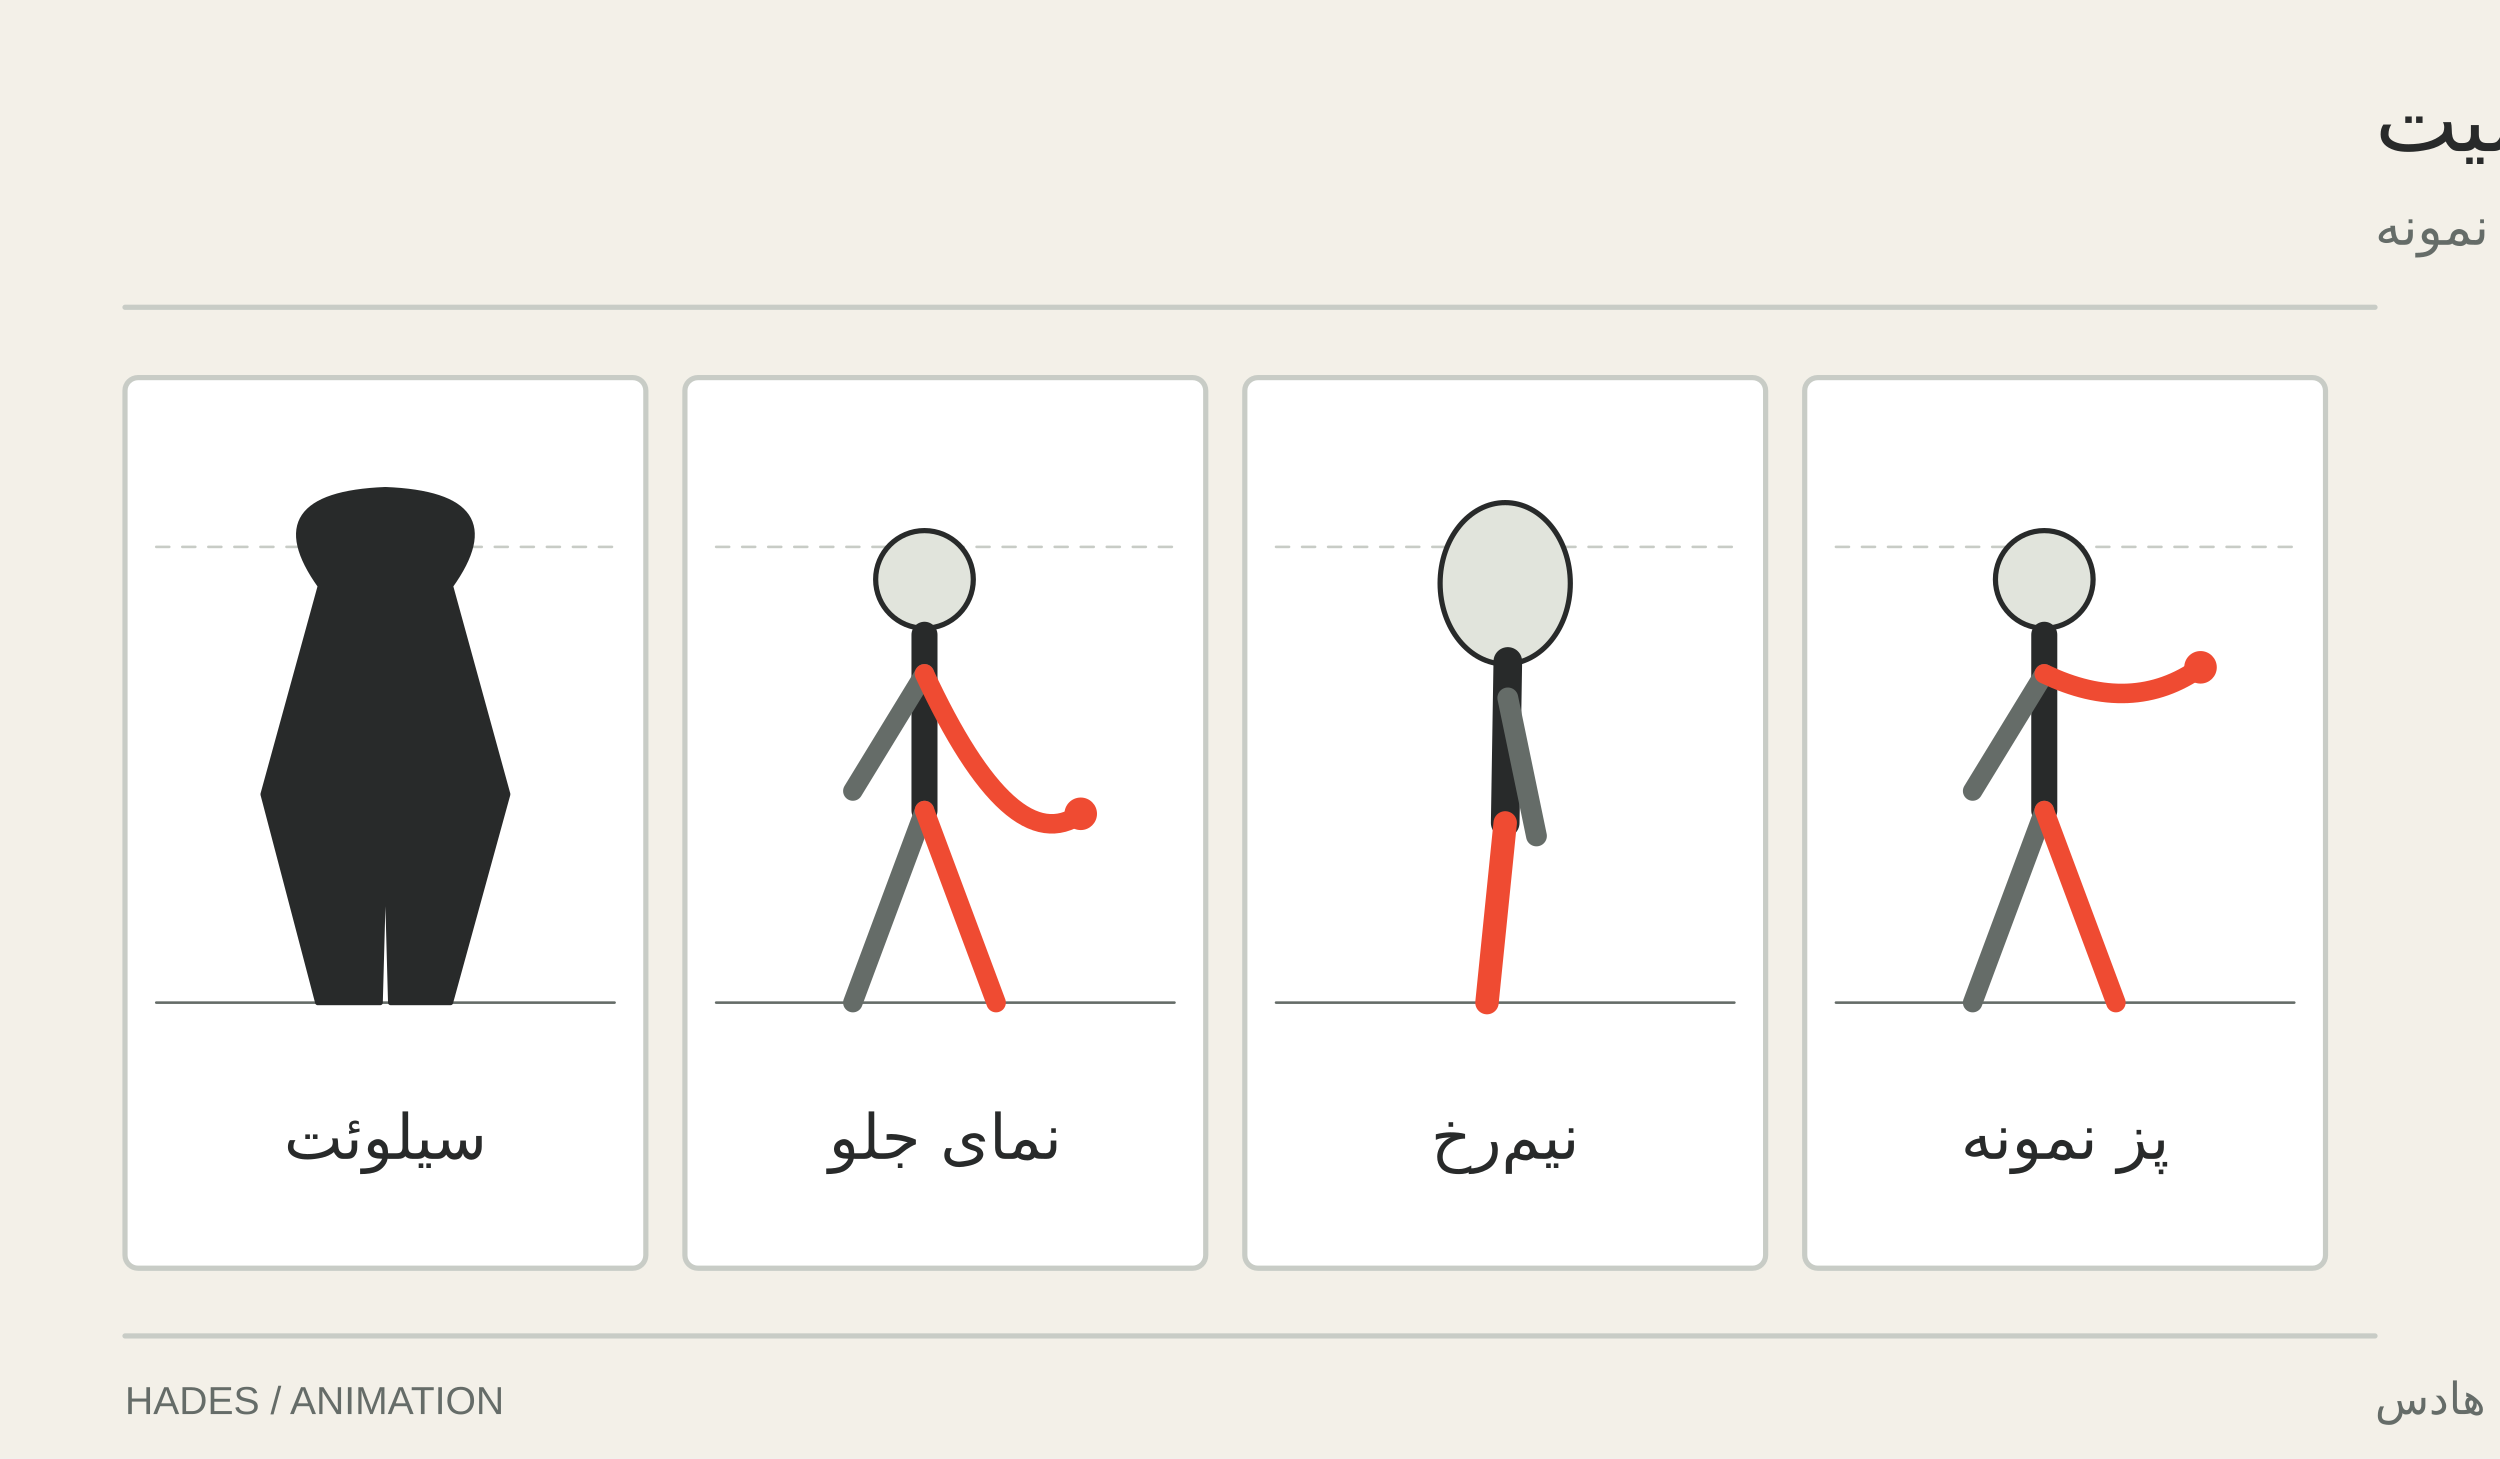
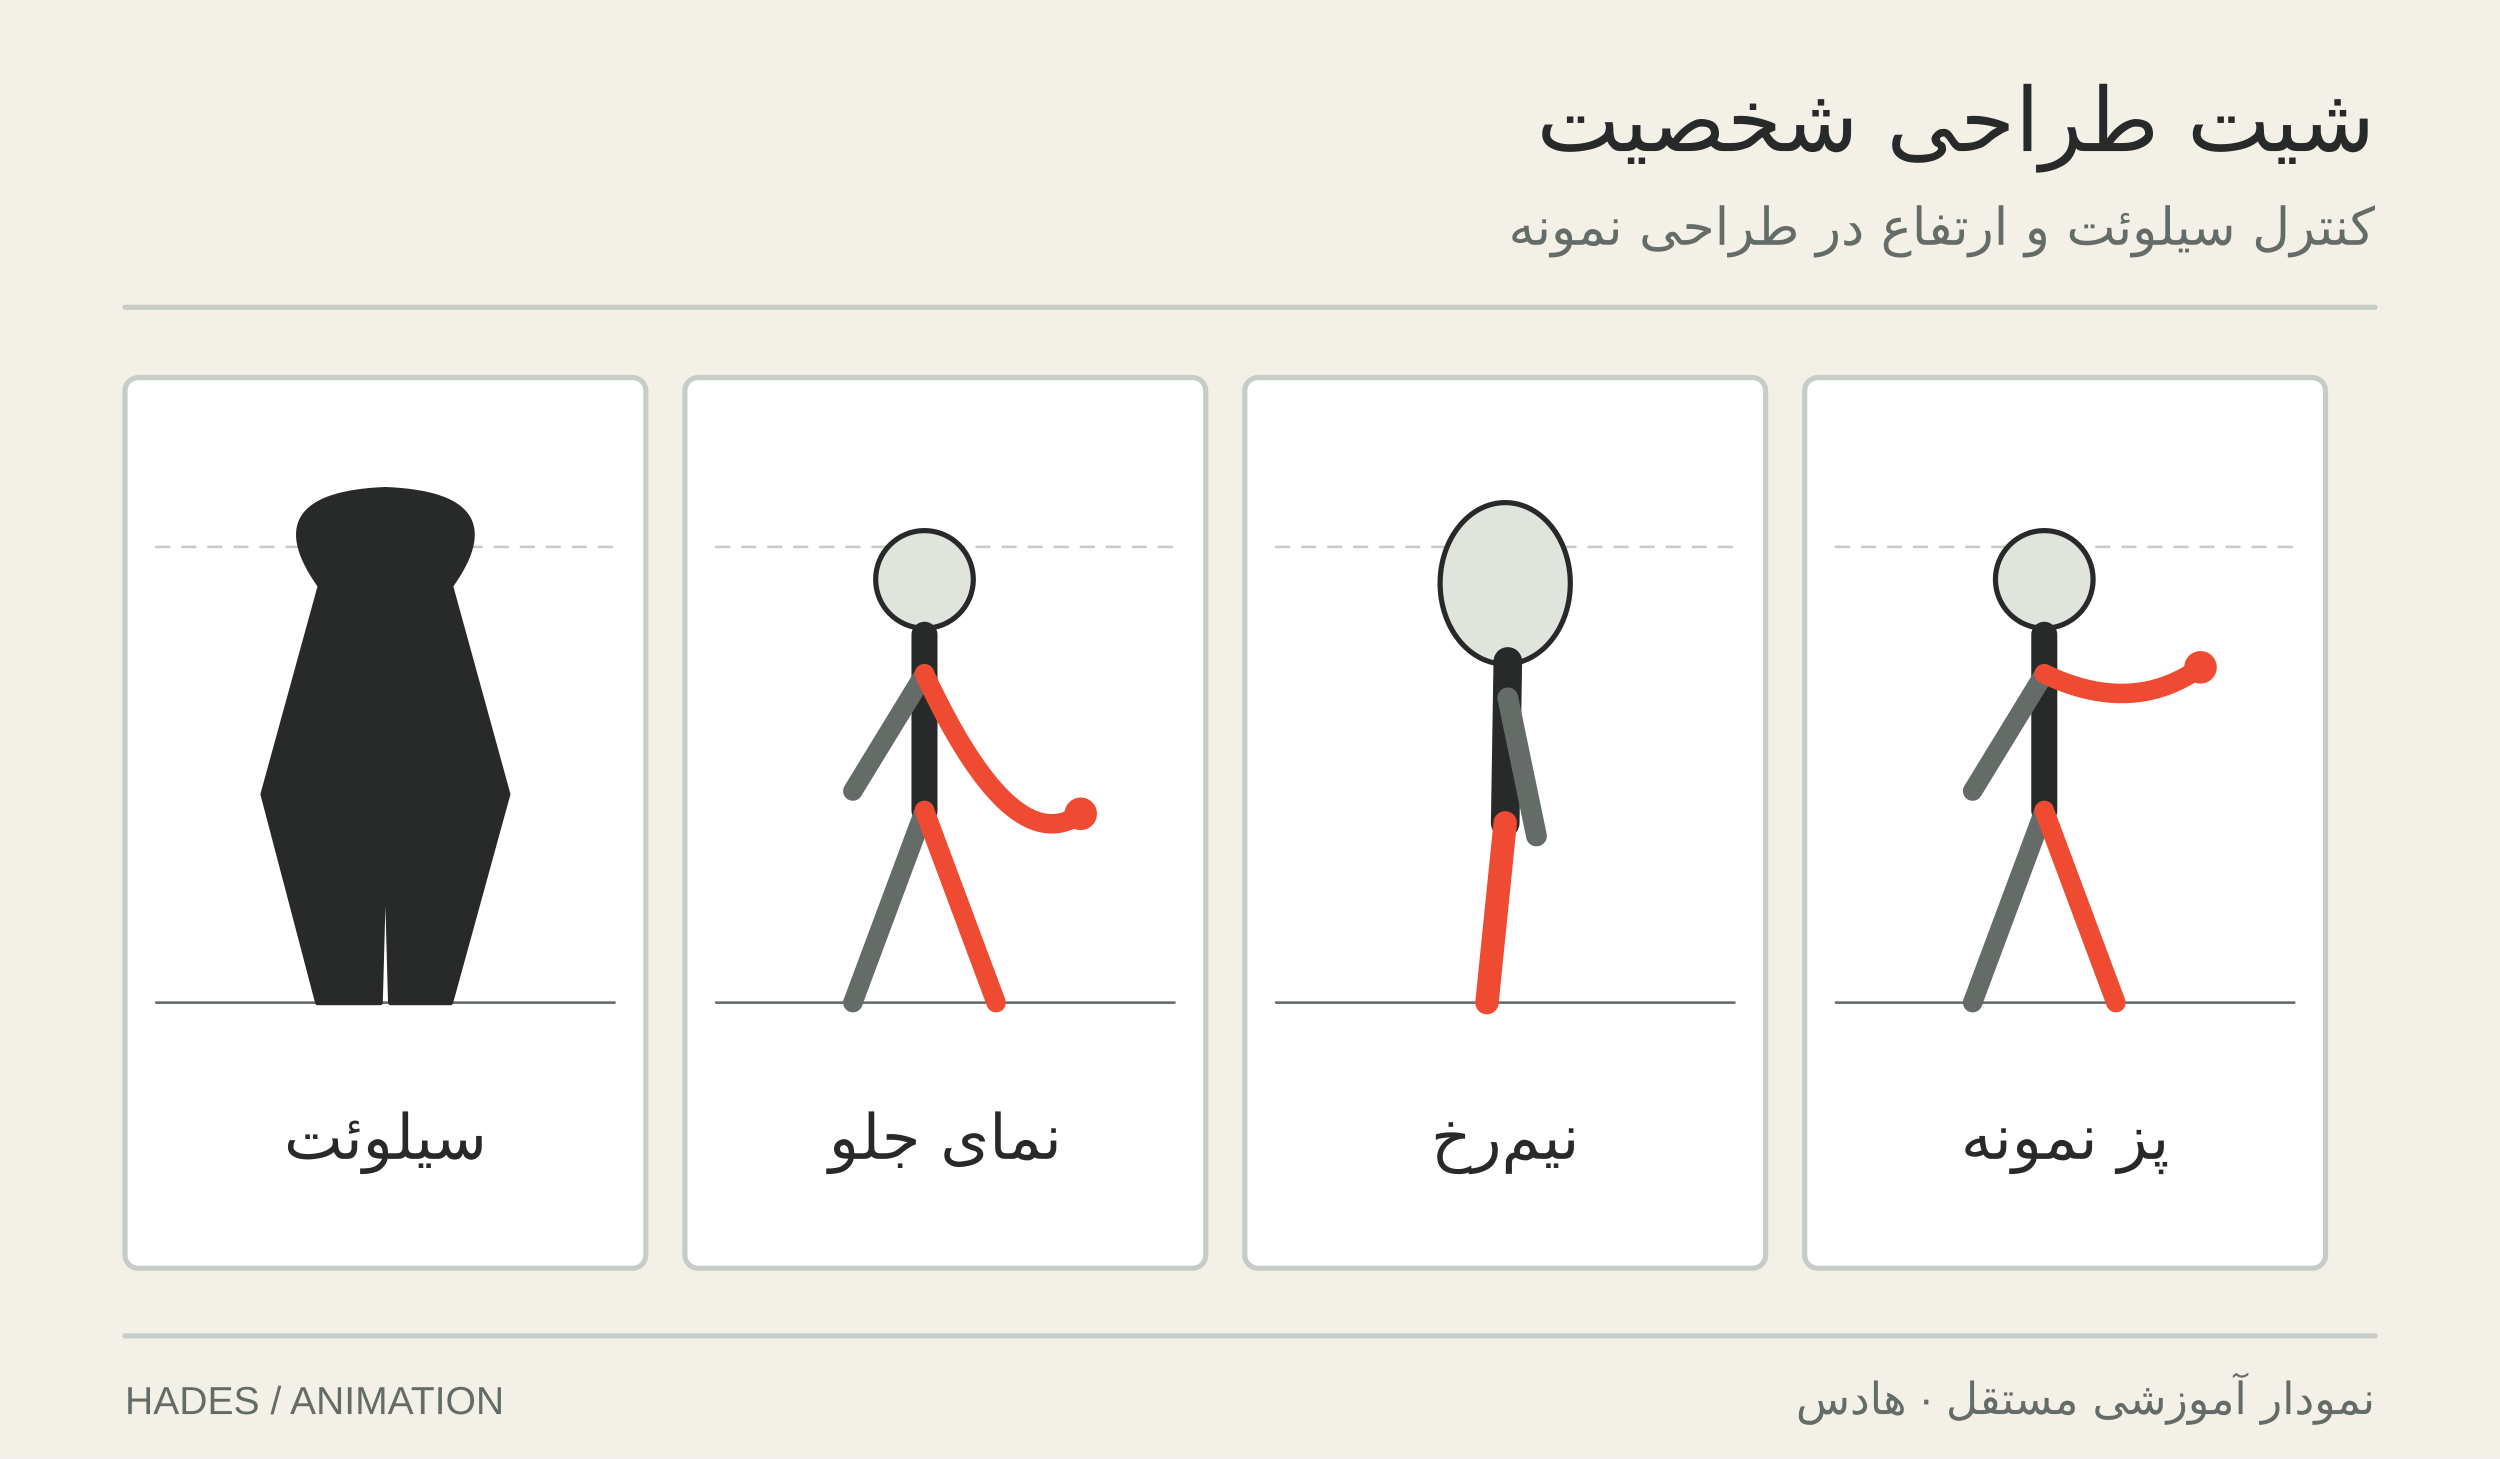
<svg xmlns="http://www.w3.org/2000/svg" width="960" height="560" viewBox="0 0 960 560" role="img" aria-label="شیت طراحی شخصیت">
  <rect width="960" height="560" fill="#F3F0E8" />
  <g font-family="Tahoma,Arial,sans-serif">
-     <text x="912" y="58" font-size="34" fill="#282A2A" text-anchor="end" direction="rtl" unicode-bidi="plaintext">شیت طراحی شخصیت</text>
-     <text x="912" y="94" font-size="20" fill="#656C68" text-anchor="end" direction="rtl" unicode-bidi="plaintext">کنترل سیلوئت و ارتفاع در طراحی نمونه</text>
+     <text x="912" y="58" font-size="34" fill="#282A2A" text-anchor="start" direction="rtl" unicode-bidi="plaintext">شیت طراحی شخصیت</text>
+     <text x="912" y="94" font-size="20" fill="#656C68" text-anchor="start" direction="rtl" unicode-bidi="plaintext">کنترل سیلوئت و ارتفاع در طراحی نمونه</text>
    <line x1="48" y1="118" x2="912" y2="118" stroke="#C8CCC6" stroke-width="2" stroke-linecap="round" />
    <rect x="48" y="145" width="200" height="342" rx="5" fill="#fff" stroke="#C8CCC6" stroke-width="2" />
    <line x1="60" y1="385" x2="236" y2="385" stroke="#656C68" stroke-width="1" stroke-linecap="round" />
    <line x1="60" y1="210" x2="236" y2="210" stroke="#C8CCC6" stroke-width="1" stroke-linecap="round" stroke-dasharray="5 5" />
    <path d="M123 225 Q98 190 148 188 Q198 190 173 225 L195 305 L173 385 L150 385 L148 311 L146 385 L122 385 L101 305Z" fill="#282A2A" stroke="#282A2A" stroke-width="2" stroke-linecap="round" stroke-linejoin="round" />
    <text x="148" y="445" font-size="24" fill="#282A2A" text-anchor="middle" direction="rtl" unicode-bidi="plaintext">سیلوئت</text>
    <rect x="263" y="145" width="200" height="342" rx="5" fill="#fff" stroke="#C8CCC6" stroke-width="2" />
    <line x1="275" y1="385" x2="451" y2="385" stroke="#656C68" stroke-width="1" stroke-linecap="round" />
    <line x1="275" y1="210" x2="451" y2="210" stroke="#C8CCC6" stroke-width="1" stroke-linecap="round" stroke-dasharray="5 5" />
    <circle cx="355" cy="222.5" r="18.75" fill="#E1E4DC" stroke="#282A2A" stroke-width="2" />
    <line x1="355" y1="243.75" x2="355" y2="311.25" stroke="#282A2A" stroke-width="10" stroke-linecap="round" />
    <line x1="355" y1="311.25" x2="327.5" y2="385" stroke="#656C68" stroke-width="7.5" stroke-linecap="round" />
    <line x1="355" y1="311.25" x2="382.5" y2="385" stroke="#EF4B32" stroke-width="7.5" stroke-linecap="round" />
    <line x1="355" y1="258.75" x2="327.5" y2="303.75" stroke="#656C68" stroke-width="7.5" stroke-linecap="round" />
    <path d="M355 258.75 Q388.75 331.25 415 312.5" fill="none" stroke="#EF4B32" stroke-width="7.5" stroke-linecap="round" stroke-linejoin="round" />
    <circle cx="415" cy="312.5" r="6.25" fill="#EF4B32" stroke="none" stroke-width="2" />
    <text x="363" y="445" font-size="24" fill="#282A2A" text-anchor="middle" direction="rtl" unicode-bidi="plaintext">نمای جلو</text>
    <rect x="478" y="145" width="200" height="342" rx="5" fill="#fff" stroke="#C8CCC6" stroke-width="2" />
    <line x1="490" y1="385" x2="666" y2="385" stroke="#656C68" stroke-width="1" stroke-linecap="round" />
    <line x1="490" y1="210" x2="666" y2="210" stroke="#C8CCC6" stroke-width="1" stroke-linecap="round" stroke-dasharray="5 5" />
    <ellipse cx="578" cy="224" rx="25" ry="31" fill="#E1E4DC" stroke="#282A2A" stroke-width="2" />
    <line x1="579" y1="254" x2="578" y2="316" stroke="#282A2A" stroke-width="11" stroke-linecap="round" />
    <line x1="578" y1="316" x2="571" y2="385" stroke="#EF4B32" stroke-width="9" stroke-linecap="round" />
    <line x1="579" y1="268" x2="590" y2="321" stroke="#656C68" stroke-width="8" stroke-linecap="round" />
    <text x="578" y="445" font-size="24" fill="#282A2A" text-anchor="middle" direction="rtl" unicode-bidi="plaintext">نیم‌رخ</text>
    <rect x="693" y="145" width="200" height="342" rx="5" fill="#fff" stroke="#C8CCC6" stroke-width="2" />
    <line x1="705" y1="385" x2="881" y2="385" stroke="#656C68" stroke-width="1" stroke-linecap="round" />
    <line x1="705" y1="210" x2="881" y2="210" stroke="#C8CCC6" stroke-width="1" stroke-linecap="round" stroke-dasharray="5 5" />
    <circle cx="785" cy="222.5" r="18.75" fill="#E1E4DC" stroke="#282A2A" stroke-width="2" />
    <line x1="785" y1="243.75" x2="785" y2="311.25" stroke="#282A2A" stroke-width="10" stroke-linecap="round" />
    <line x1="785" y1="311.25" x2="757.5" y2="385" stroke="#656C68" stroke-width="7.5" stroke-linecap="round" />
    <line x1="785" y1="311.25" x2="812.5" y2="385" stroke="#EF4B32" stroke-width="7.5" stroke-linecap="round" />
    <line x1="785" y1="258.75" x2="757.5" y2="303.75" stroke="#656C68" stroke-width="7.5" stroke-linecap="round" />
    <path d="M785 258.75 Q818.75 275 845 256.25" fill="none" stroke="#EF4B32" stroke-width="7.5" stroke-linecap="round" stroke-linejoin="round" />
    <circle cx="845" cy="256.25" r="6.25" fill="#EF4B32" stroke="none" stroke-width="2" />
    <text x="793" y="445" font-size="24" fill="#282A2A" text-anchor="middle" direction="rtl" unicode-bidi="plaintext">پز نمونه</text>
    <line x1="48" y1="513" x2="912" y2="513" stroke="#C8CCC6" stroke-width="2" stroke-linecap="round" />
-     <text x="912" y="543" font-size="17" fill="#656C68" text-anchor="end" direction="rtl" unicode-bidi="plaintext">نمودار آموزشی مستقل · هادس</text>
+     <text x="912" y="543" font-size="17" fill="#656C68" text-anchor="start" direction="rtl" unicode-bidi="plaintext">نمودار آموزشی مستقل · هادس</text>
    <text x="48" y="543" font-size="15" fill="#656C68" text-anchor="start" direction="ltr" unicode-bidi="plaintext">HADES / ANIMATION</text>
  </g>
</svg>
